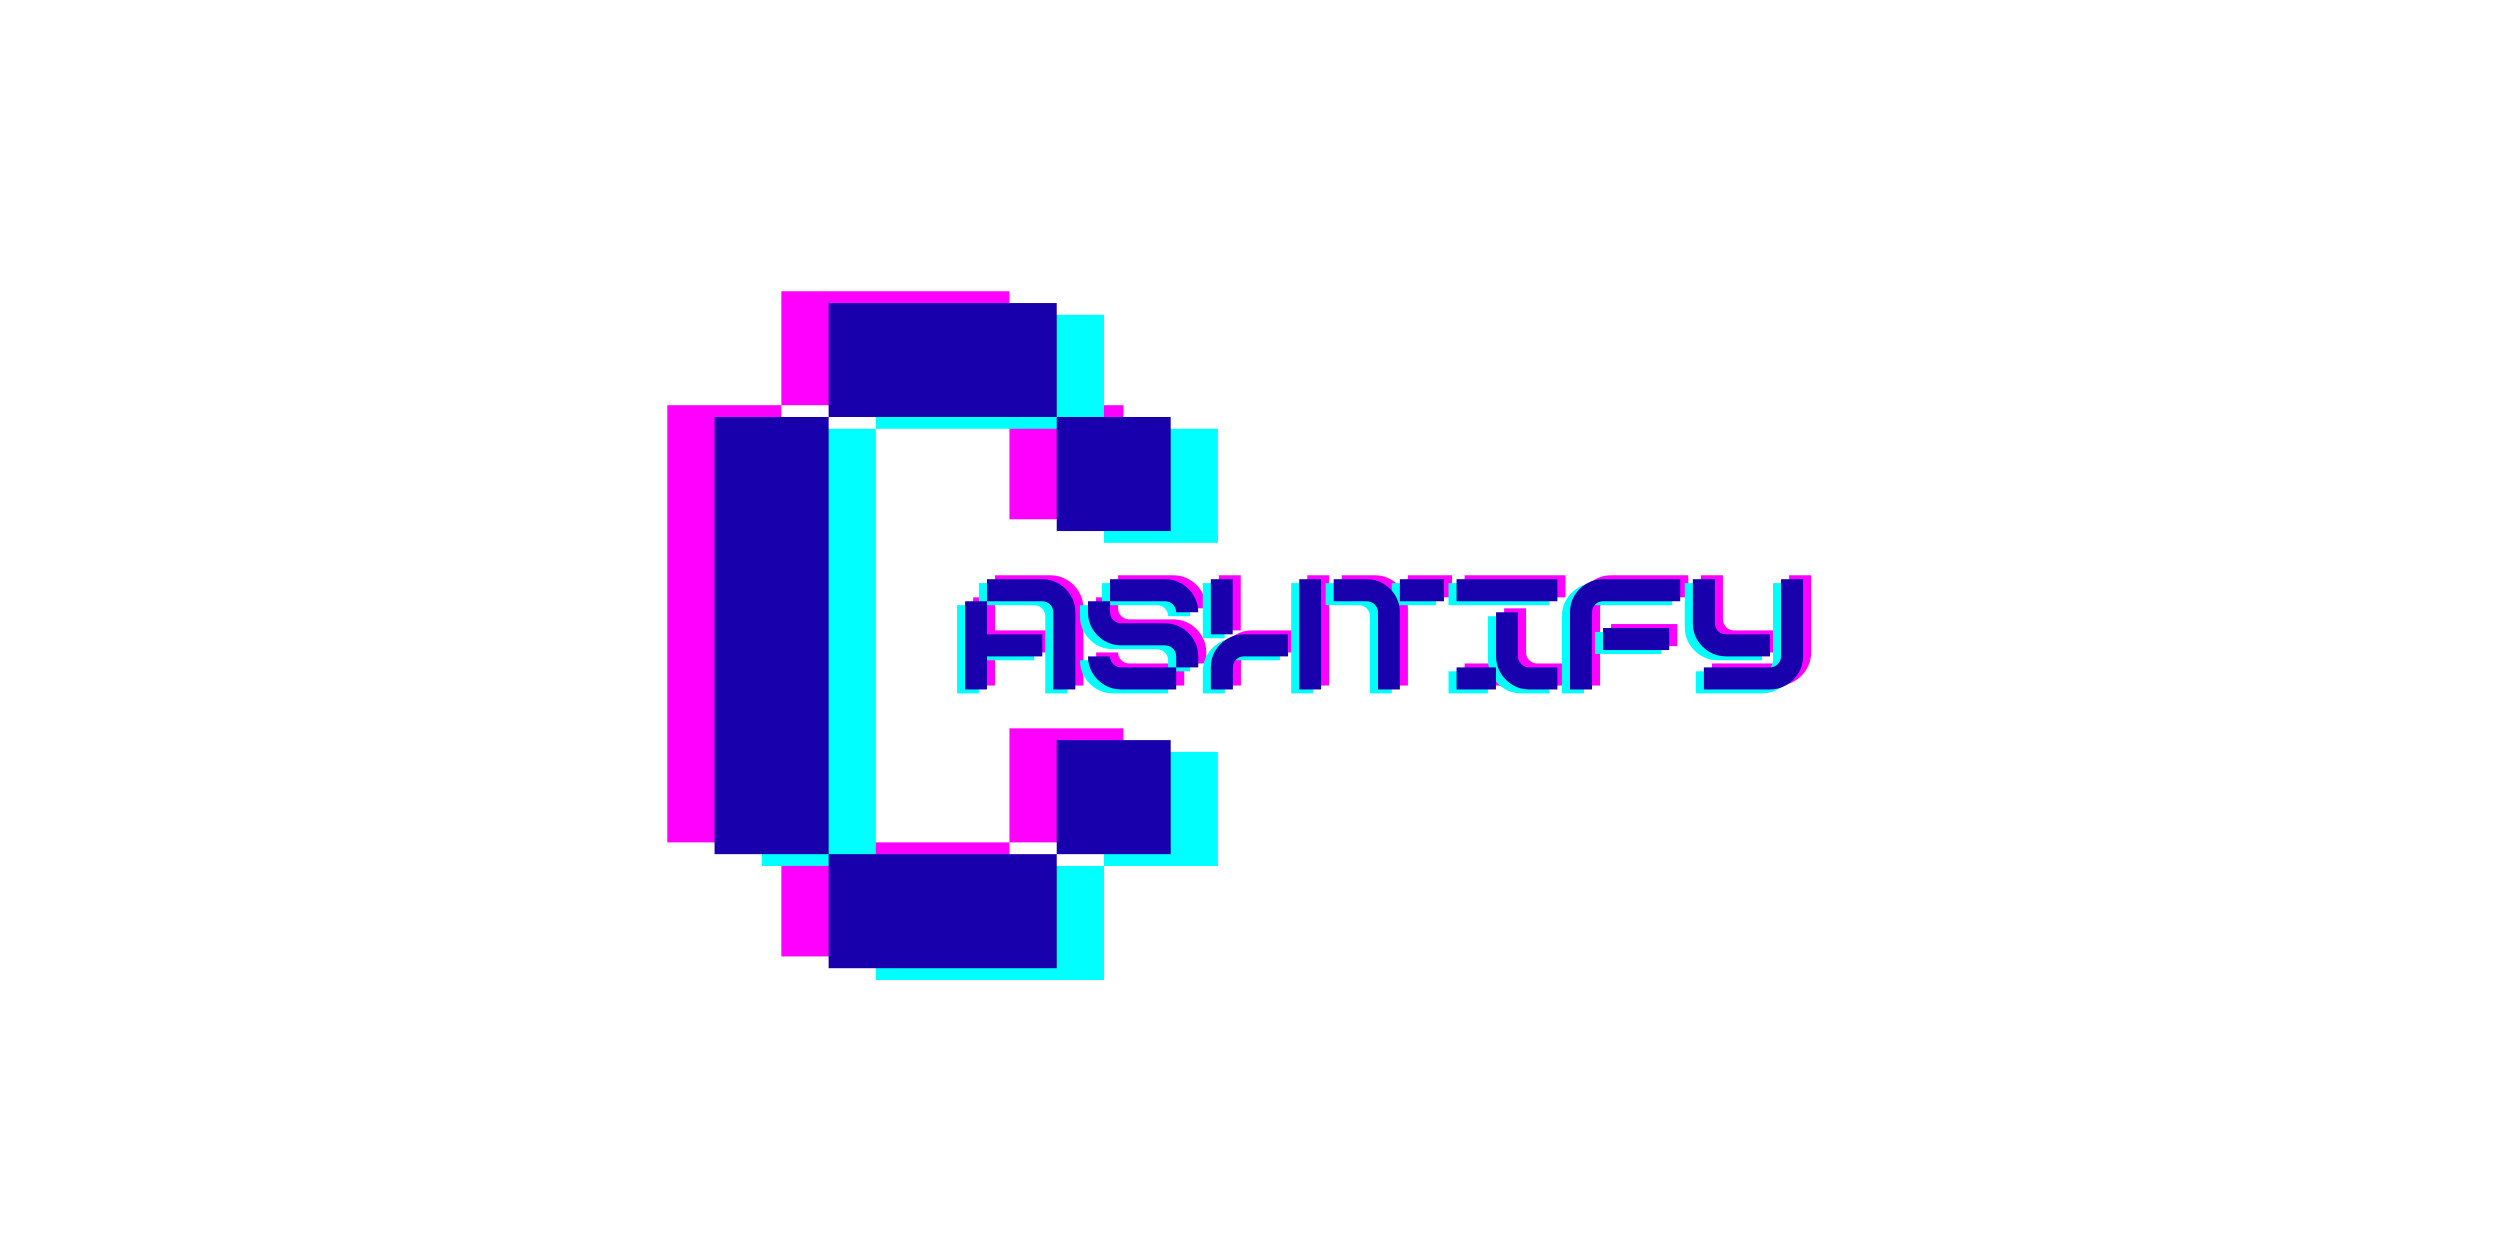
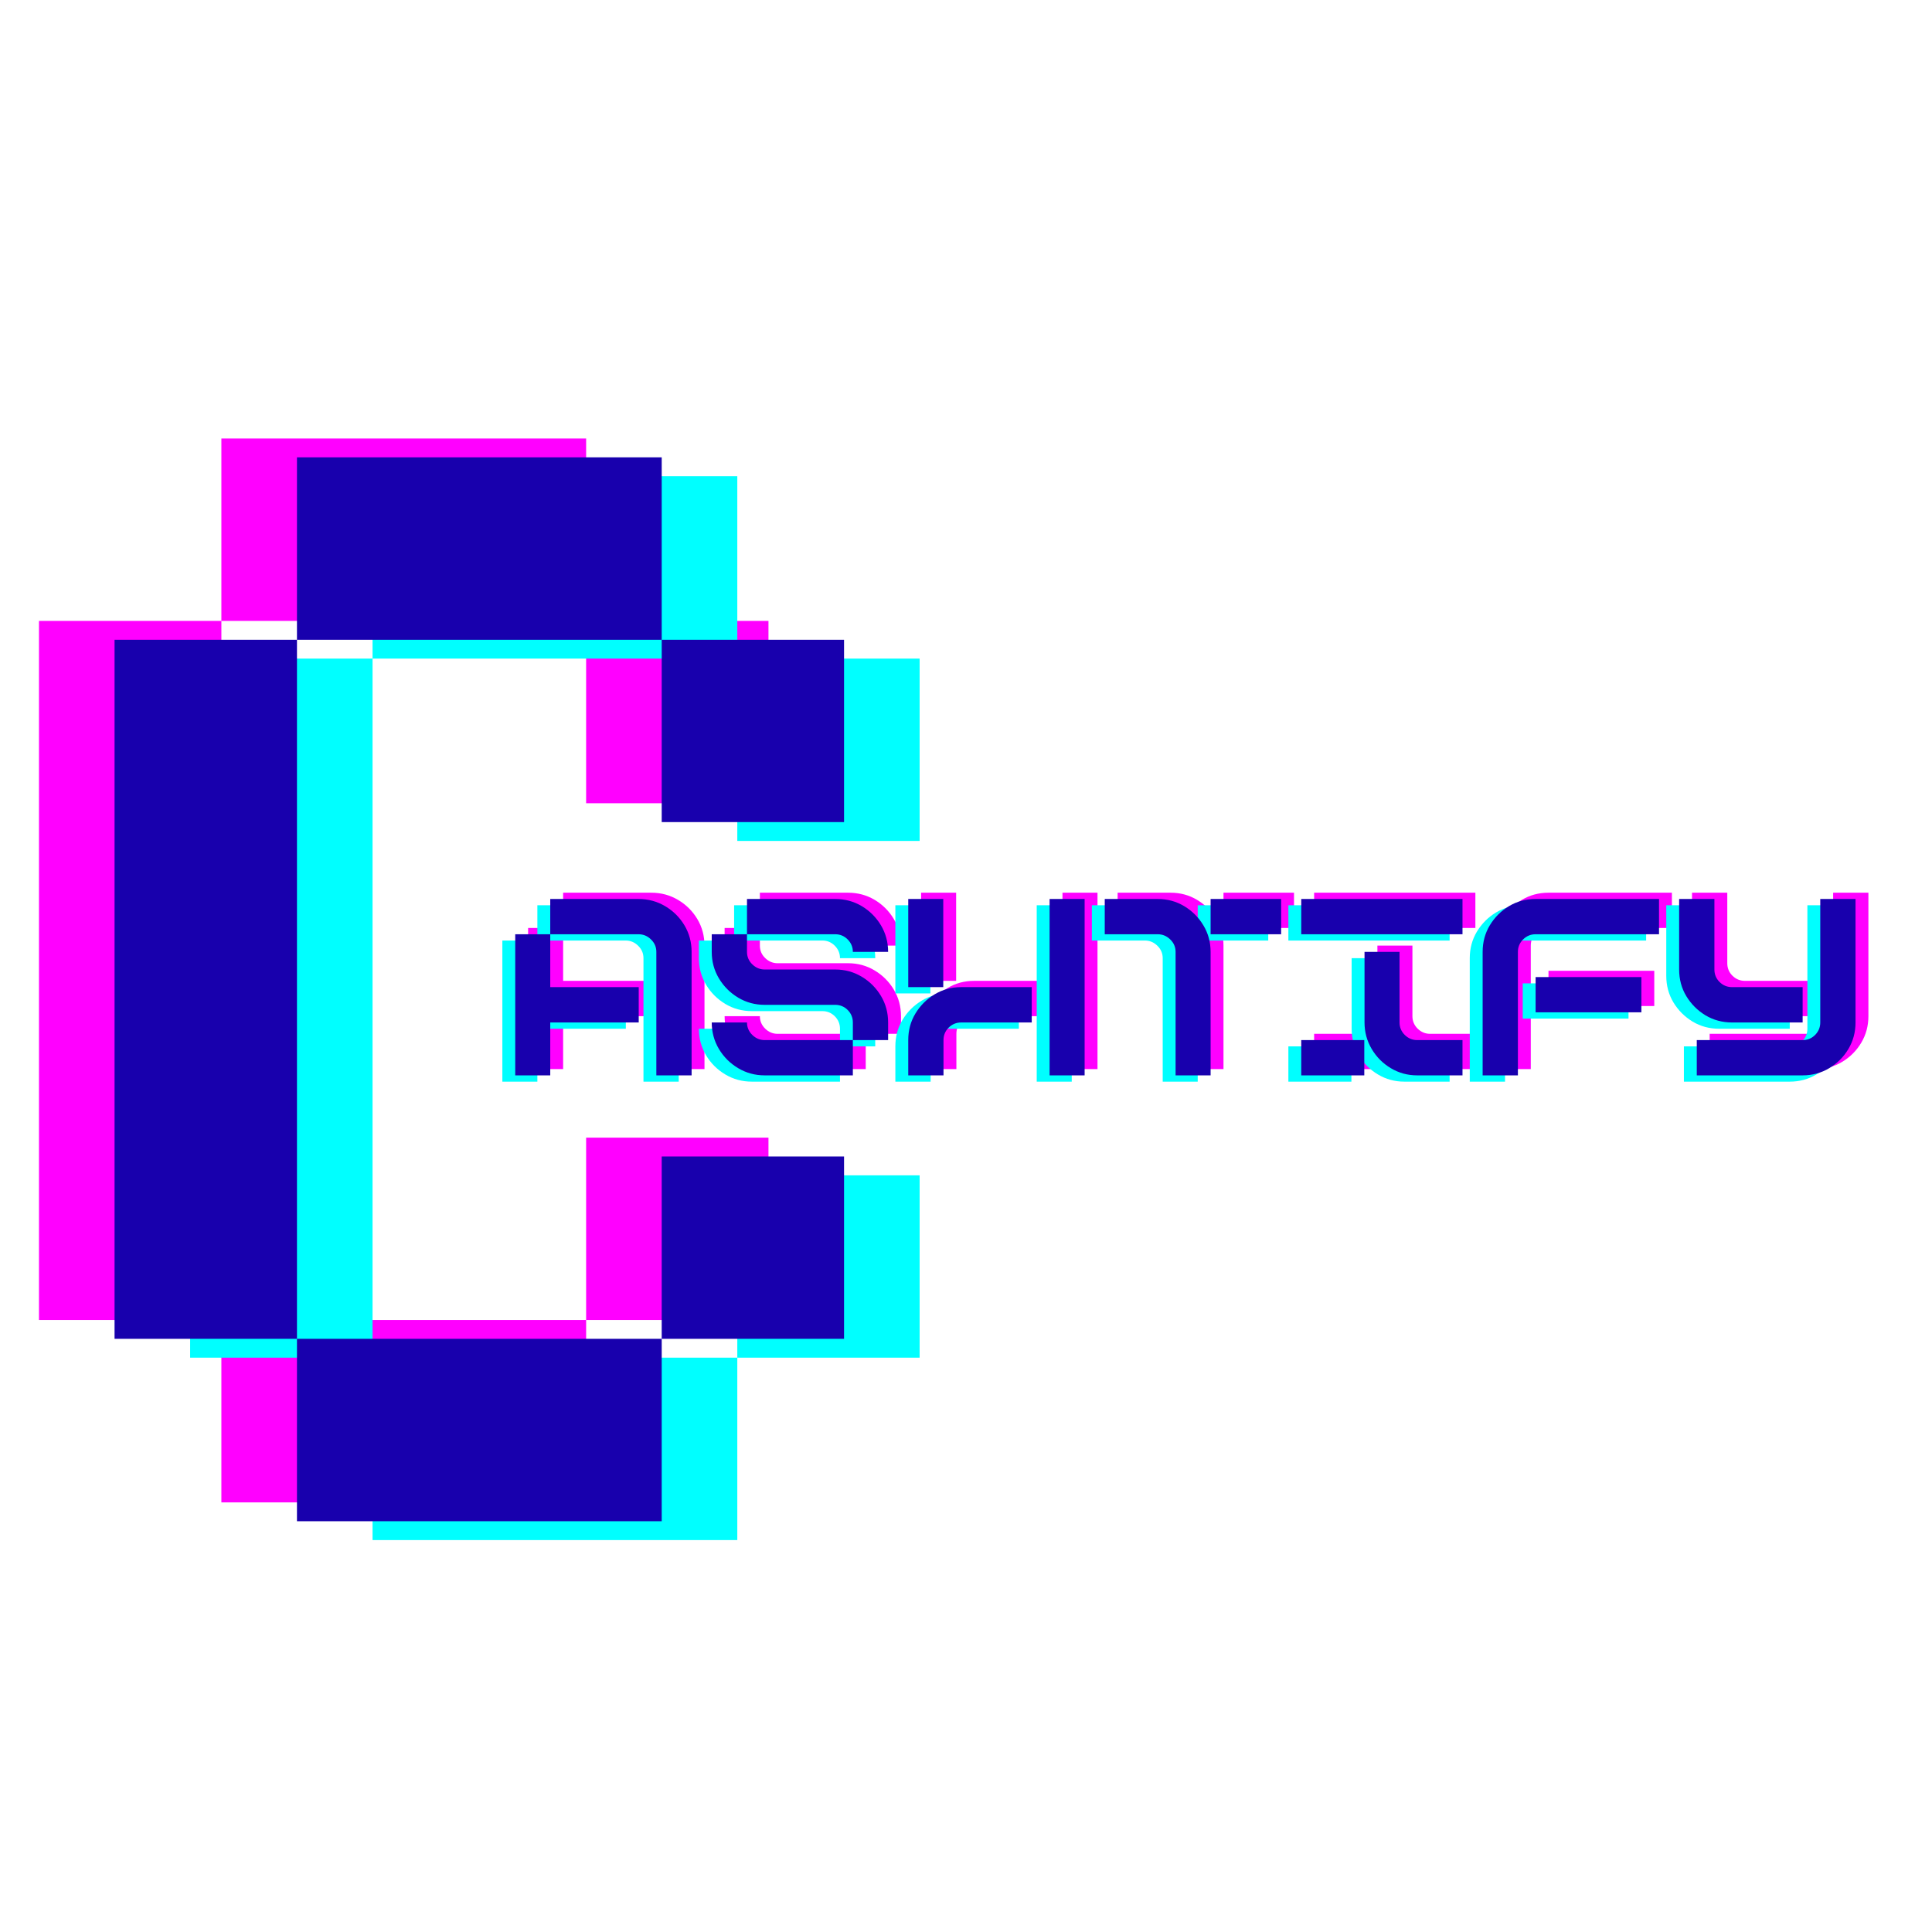
- <svg xmlns="http://www.w3.org/2000/svg" width="500" zoomAndPan="magnify" viewBox="0 0 375 194.88" height="250" preserveAspectRatio="xMidYMid meet" version="1.0">
+ <svg xmlns="http://www.w3.org/2000/svg" width="500" zoomAndPan="magnify" viewBox="0 0 375 375" height="500" preserveAspectRatio="xMidYMid meet" version="1.0">
  <defs>
    <g />
-     <clipPath id="2ddf82b36f">
-       <rect x="0" width="107" y="0" height="155" />
-     </clipPath>
-     <clipPath id="d6c7917fa5">
-       <path d="M 0.629 8 L 19 8 L 19 27 L 0.629 27 Z M 0.629 8 " clip-rule="nonzero" />
-     </clipPath>
-     <clipPath id="236812a727">
-       <rect x="0" width="136" y="0" height="31" />
+     <clipPath id="d05f9e01d1">
+       <rect x="0" width="213" y="0" height="302" />
+     </clipPath>
+     <clipPath id="aec864e95b">
+       <path d="M 0.199 16 L 35 16 L 35 51 L 0.199 51 Z M 0.199 16 " clip-rule="nonzero" />
+     </clipPath>
+     <clipPath id="24caac6937">
+       <path d="M 267 48 L 267.801 48 L 267.801 49 L 267 49 Z M 267 48 " clip-rule="nonzero" />
+     </clipPath>
+     <clipPath id="7ea063e32a">
+       <rect x="0" width="268" y="0" height="60" />
    </clipPath>
  </defs>
-   <g transform="matrix(1, 0, 0, 1, 93, 0)">
-     <g clip-path="url(#2ddf82b36f)">
-       <g fill="#ff00ff" fill-opacity="1">
-         <g transform="translate(-3.749901, 149.1117)">
-           <g>
-             <path d="M 7.406 -85.938 L 25.188 -85.938 L 25.188 -17.781 L 60.75 -17.781 L 60.75 0 L 25.188 0 L 25.188 -17.781 L 7.406 -17.781 Z M 25.188 -103.703 L 60.75 -103.703 L 60.75 -85.938 L 78.516 -85.938 L 78.516 -68.156 L 60.75 -68.156 L 60.75 -85.938 L 25.188 -85.938 Z M 78.516 -17.781 L 60.75 -17.781 L 60.75 -35.562 L 78.516 -35.562 Z M 78.516 -17.781 " />
-           </g>
-         </g>
-       </g>
-       <g fill="#00ffff" fill-opacity="1">
-         <g transform="translate(10.9855, 152.7857)">
-           <g>
-             <path d="M 7.406 -85.938 L 25.188 -85.938 L 25.188 -17.781 L 60.75 -17.781 L 60.75 0 L 25.188 0 L 25.188 -17.781 L 7.406 -17.781 Z M 25.188 -103.703 L 60.75 -103.703 L 60.75 -85.938 L 78.516 -85.938 L 78.516 -68.156 L 60.75 -68.156 L 60.75 -85.938 L 25.188 -85.938 Z M 78.516 -17.781 L 60.75 -17.781 L 60.75 -35.562 L 78.516 -35.562 Z M 78.516 -17.781 " />
-           </g>
-         </g>
-       </g>
-       <g fill="#1800ad" fill-opacity="1">
-         <g transform="translate(3.617798, 150.9487)">
-           <g>
-             <path d="M 7.406 -85.938 L 25.188 -85.938 L 25.188 -17.781 L 60.75 -17.781 L 60.75 0 L 25.188 0 L 25.188 -17.781 L 7.406 -17.781 Z M 25.188 -103.703 L 60.75 -103.703 L 60.75 -85.938 L 78.516 -85.938 L 78.516 -68.156 L 60.75 -68.156 L 60.75 -85.938 L 25.188 -85.938 Z M 78.516 -17.781 L 60.75 -17.781 L 60.75 -35.562 L 78.516 -35.562 Z M 78.516 -17.781 " />
+   <g transform="matrix(1, 0, 0, 1, 1, 0)">
+     <g clip-path="url(#d05f9e01d1)">
+       <g fill="#ff00ff" fill-opacity="1">
+         <g transform="translate(-8.18565, 291.6128)">
+           <g>
+             <path d="M 14.75 -171.094 L 50.156 -171.094 L 50.156 -35.406 L 120.953 -35.406 L 120.953 0 L 50.156 0 L 50.156 -35.406 L 14.75 -35.406 Z M 50.156 -206.5 L 120.953 -206.5 L 120.953 -171.094 L 156.344 -171.094 L 156.344 -135.703 L 120.953 -135.703 L 120.953 -171.094 L 50.156 -171.094 Z M 156.344 -35.406 L 120.953 -35.406 L 120.953 -70.797 L 156.344 -70.797 Z M 156.344 -35.406 " />
+           </g>
+         </g>
+       </g>
+       <g fill="#00ffff" fill-opacity="1">
+         <g transform="translate(21.15568, 298.9284)">
+           <g>
+             <path d="M 14.75 -171.094 L 50.156 -171.094 L 50.156 -35.406 L 120.953 -35.406 L 120.953 0 L 50.156 0 L 50.156 -35.406 L 14.75 -35.406 Z M 50.156 -206.5 L 120.953 -206.5 L 120.953 -171.094 L 156.344 -171.094 L 156.344 -135.703 L 120.953 -135.703 L 120.953 -171.094 L 50.156 -171.094 Z M 156.344 -35.406 L 120.953 -35.406 L 120.953 -70.797 L 156.344 -70.797 Z M 156.344 -35.406 " />
+           </g>
+         </g>
+       </g>
+       <g fill="#1800ad" fill-opacity="1">
+         <g transform="translate(6.485017, 295.2706)">
+           <g>
+             <path d="M 14.75 -171.094 L 50.156 -171.094 L 50.156 -35.406 L 120.953 -35.406 L 120.953 0 L 50.156 0 L 50.156 -35.406 L 14.75 -35.406 Z M 50.156 -206.5 L 120.953 -206.5 L 120.953 -171.094 L 156.344 -171.094 L 156.344 -135.703 L 120.953 -135.703 L 120.953 -171.094 L 50.156 -171.094 Z M 156.344 -35.406 L 120.953 -35.406 L 120.953 -70.797 L 156.344 -70.797 Z M 156.344 -35.406 " />
          </g>
        </g>
      </g>
    </g>
  </g>
-   <g transform="matrix(1, 0, 0, 1, 141, 82)">
-     <g clip-path="url(#236812a727)">
-       <g fill="#ff00ff" fill-opacity="1">
-         <g transform="translate(2.357127, 24.87379)">
-           <g>
-             <path d="M 14.734 0 L 14.734 -12.031 C 14.734 -12.508 14.562 -12.914 14.219 -13.25 C 13.875 -13.582 13.469 -13.75 13 -13.75 L 4.391 -13.75 L 4.391 -17.188 L 13 -17.188 C 13.945 -17.188 14.812 -16.953 15.594 -16.484 C 16.383 -16.023 17.008 -15.406 17.469 -14.625 C 17.938 -13.844 18.172 -12.977 18.172 -12.031 L 18.172 0 Z M 0.984 0 L 0.984 -13.75 L 4.391 -13.75 L 4.391 -8.594 L 13.016 -8.594 L 13.016 -5.156 L 4.391 -5.156 L 4.391 0 Z M 0.984 0 " />
-           </g>
-         </g>
-       </g>
-       <g fill="#ff00ff" fill-opacity="1">
-         <g transform="translate(21.51205, 24.87379)">
-           <g>
-             <path d="M 14.734 -12.031 C 14.734 -12.508 14.566 -12.914 14.234 -13.25 C 13.898 -13.582 13.492 -13.75 13.016 -13.75 L 4.422 -13.75 L 4.422 -17.188 L 13.016 -17.188 C 13.961 -17.188 14.828 -16.953 15.609 -16.484 C 16.391 -16.023 17.008 -15.406 17.469 -14.625 C 17.938 -13.844 18.172 -12.977 18.172 -12.031 Z M 14.734 -3.438 L 14.734 -5.156 C 14.734 -5.633 14.566 -6.039 14.234 -6.375 C 13.898 -6.707 13.492 -6.875 13.016 -6.875 L 6.141 -6.875 C 5.203 -6.875 4.336 -7.109 3.547 -7.578 C 2.766 -8.047 2.141 -8.672 1.672 -9.453 C 1.211 -10.242 0.984 -11.102 0.984 -12.031 L 0.984 -13.75 L 4.422 -13.75 L 4.422 -12.031 C 4.422 -11.562 4.594 -11.156 4.938 -10.812 C 5.281 -10.477 5.68 -10.312 6.141 -10.312 L 13.016 -10.312 C 13.961 -10.312 14.828 -10.078 15.609 -9.609 C 16.391 -9.148 17.008 -8.531 17.469 -7.75 C 17.938 -6.969 18.172 -6.102 18.172 -5.156 L 18.172 -3.438 Z M 6.141 0 C 5.203 0 4.336 -0.234 3.547 -0.703 C 2.766 -1.172 2.141 -1.797 1.672 -2.578 C 1.211 -3.367 0.984 -4.227 0.984 -5.156 L 4.422 -5.156 C 4.422 -4.688 4.594 -4.281 4.938 -3.938 C 5.281 -3.602 5.68 -3.438 6.141 -3.438 L 14.734 -3.438 L 14.734 0 Z M 6.141 0 " />
-           </g>
-         </g>
-       </g>
-       <g fill="#ff00ff" fill-opacity="1">
-         <g transform="translate(40.66697, 24.87379)">
-           <g>
-             <path d="M 0.984 -8.594 L 0.984 -17.188 L 4.391 -17.188 L 4.391 -8.594 Z M 14.766 0 L 14.766 -17.188 L 18.172 -17.188 L 18.172 0 Z M 0.984 0 L 0.984 -3.438 C 0.984 -4.383 1.211 -5.25 1.672 -6.031 C 2.141 -6.812 2.766 -7.43 3.547 -7.891 C 4.328 -8.359 5.191 -8.594 6.141 -8.594 L 13.016 -8.594 L 13.016 -5.156 L 6.141 -5.156 C 5.66 -5.156 5.254 -4.988 4.922 -4.656 C 4.586 -4.32 4.422 -3.914 4.422 -3.438 L 4.422 0 Z M 0.984 0 " />
-           </g>
-         </g>
-       </g>
-       <g fill="#ff00ff" fill-opacity="1">
-         <g transform="translate(59.8219, 24.87379)">
-           <g>
-             <path d="M 7.891 0 L 7.891 -12.031 C 7.891 -12.508 7.719 -12.914 7.375 -13.25 C 7.031 -13.582 6.617 -13.75 6.141 -13.75 L 0.984 -13.75 L 0.984 -17.188 L 6.141 -17.188 C 7.086 -17.188 7.953 -16.953 8.734 -16.484 C 9.516 -16.023 10.133 -15.406 10.594 -14.625 C 11.062 -13.844 11.297 -12.977 11.297 -12.031 L 11.297 0 Z M 11.297 -13.75 L 11.297 -17.188 L 18.172 -17.188 L 18.172 -13.75 Z M 11.297 -13.75 " />
-           </g>
-         </g>
-       </g>
-       <g fill="#ff00ff" fill-opacity="1">
-         <g transform="translate(78.97682, 24.87379)">
-           <g>
-             <path d="M 0.984 -13.75 L 0.984 -17.188 L 16.703 -17.188 L 16.703 -13.75 Z M 12.281 0 C 11.344 0 10.484 -0.234 9.703 -0.703 C 8.93 -1.172 8.312 -1.797 7.844 -2.578 C 7.375 -3.367 7.141 -4.227 7.141 -5.156 L 7.141 -12.031 L 10.562 -12.031 L 10.562 -5.156 C 10.562 -4.688 10.734 -4.281 11.078 -3.938 C 11.422 -3.602 11.82 -3.438 12.281 -3.438 L 16.703 -3.438 L 16.703 0 Z M 0.984 0 L 0.984 -3.438 L 7.125 -3.438 L 7.125 0 Z M 0.984 0 " />
-           </g>
-         </g>
-       </g>
-       <g fill="#ff00ff" fill-opacity="1">
-         <g transform="translate(96.65828, 24.87379)">
-           <g>
-             <path d="M 0.984 0 L 0.984 -12.031 C 0.984 -12.977 1.211 -13.844 1.672 -14.625 C 2.141 -15.406 2.766 -16.023 3.547 -16.484 C 4.328 -16.953 5.191 -17.188 6.141 -17.188 L 18.172 -17.188 L 18.172 -13.75 L 6.141 -13.75 C 5.66 -13.75 5.254 -13.582 4.922 -13.25 C 4.586 -12.914 4.422 -12.508 4.422 -12.031 L 4.422 0 Z M 6.141 -6.141 L 6.141 -9.578 L 16.453 -9.578 L 16.453 -6.141 Z M 6.141 -6.141 " />
-           </g>
-         </g>
-       </g>
-       <g fill="#ff00ff" fill-opacity="1">
-         <g transform="translate(115.8132, 24.87379)">
-           <g>
-             <path d="M 6.141 -5.156 C 5.191 -5.156 4.328 -5.391 3.547 -5.859 C 2.766 -6.328 2.141 -6.945 1.672 -7.719 C 1.211 -8.5 0.984 -9.363 0.984 -10.312 L 0.984 -17.188 L 4.422 -17.188 L 4.422 -10.312 C 4.422 -9.844 4.586 -9.438 4.922 -9.094 C 5.254 -8.758 5.66 -8.594 6.141 -8.594 L 13.016 -8.594 L 13.016 -5.156 Z M 2.703 0 L 2.703 -3.438 L 13.016 -3.438 C 13.492 -3.438 13.898 -3.602 14.234 -3.938 C 14.566 -4.281 14.734 -4.688 14.734 -5.156 L 14.734 -17.188 L 18.172 -17.188 L 18.172 -5.156 C 18.172 -4.207 17.938 -3.344 17.469 -2.562 C 17.008 -1.789 16.391 -1.172 15.609 -0.703 C 14.828 -0.234 13.961 0 13.016 0 Z M 2.703 0 " />
-           </g>
-         </g>
-       </g>
-       <g clip-path="url(#d6c7917fa5)">
+   <g transform="matrix(1, 0, 0, 1, 97, 159)">
+     <g clip-path="url(#7ea063e32a)">
+       <g fill="#ff00ff" fill-opacity="1">
+         <g transform="translate(3.553008, 48.50801)">
+           <g>
+             <path d="M 29.344 0 L 29.344 -23.969 C 29.344 -24.906 29 -25.707 28.312 -26.375 C 27.633 -27.051 26.82 -27.391 25.875 -27.391 L 8.75 -27.391 L 8.75 -34.234 L 25.875 -34.234 C 27.758 -34.234 29.484 -33.77 31.047 -32.844 C 32.617 -31.914 33.867 -30.676 34.797 -29.125 C 35.723 -27.57 36.188 -25.852 36.188 -23.969 L 36.188 0 Z M 1.953 0 L 1.953 -27.391 L 8.75 -27.391 L 8.75 -17.125 L 25.922 -17.125 L 25.922 -10.266 L 8.75 -10.266 L 8.75 0 Z M 1.953 0 " />
+           </g>
+         </g>
+       </g>
+       <g fill="#ff00ff" fill-opacity="1">
+         <g transform="translate(41.69455, 48.50801)">
+           <g>
+             <path d="M 29.344 -23.969 C 29.344 -24.906 29.008 -25.707 28.344 -26.375 C 27.676 -27.051 26.867 -27.391 25.922 -27.391 L 8.797 -27.391 L 8.797 -34.234 L 25.922 -34.234 C 27.805 -34.234 29.523 -33.77 31.078 -32.844 C 32.629 -31.914 33.867 -30.676 34.797 -29.125 C 35.723 -27.57 36.188 -25.852 36.188 -23.969 Z M 29.344 -6.844 L 29.344 -10.266 C 29.344 -11.211 29.008 -12.02 28.344 -12.688 C 27.676 -13.352 26.867 -13.688 25.922 -13.688 L 12.234 -13.688 C 10.367 -13.688 8.656 -14.148 7.094 -15.078 C 5.531 -16.016 4.281 -17.266 3.344 -18.828 C 2.414 -20.391 1.953 -22.102 1.953 -23.969 L 1.953 -27.391 L 8.797 -27.391 L 8.797 -23.969 C 8.797 -23.02 9.141 -22.211 9.828 -21.547 C 10.516 -20.879 11.316 -20.547 12.234 -20.547 L 25.922 -20.547 C 27.805 -20.547 29.523 -20.078 31.078 -19.141 C 32.629 -18.211 33.867 -16.973 34.797 -15.422 C 35.723 -13.879 36.188 -12.16 36.188 -10.266 L 36.188 -6.844 Z M 12.234 0 C 10.367 0 8.656 -0.461 7.094 -1.391 C 5.531 -2.316 4.281 -3.562 3.344 -5.125 C 2.414 -6.695 1.953 -8.41 1.953 -10.266 L 8.797 -10.266 C 8.797 -9.328 9.141 -8.52 9.828 -7.844 C 10.516 -7.176 11.316 -6.844 12.234 -6.844 L 29.344 -6.844 L 29.344 0 Z M 12.234 0 " />
+           </g>
+         </g>
+       </g>
+       <g fill="#ff00ff" fill-opacity="1">
+         <g transform="translate(79.8361, 48.50801)">
+           <g>
+             <path d="M 1.953 -17.125 L 1.953 -34.234 L 8.75 -34.234 L 8.75 -17.125 Z M 29.391 0 L 29.391 -34.234 L 36.188 -34.234 L 36.188 0 Z M 1.953 0 L 1.953 -6.844 C 1.953 -8.738 2.414 -10.457 3.344 -12 C 4.281 -13.551 5.52 -14.789 7.062 -15.719 C 8.613 -16.656 10.336 -17.125 12.234 -17.125 L 25.922 -17.125 L 25.922 -10.266 L 12.234 -10.266 C 11.285 -10.266 10.473 -9.93 9.797 -9.266 C 9.129 -8.598 8.797 -7.789 8.797 -6.844 L 8.797 0 Z M 1.953 0 " />
+           </g>
+         </g>
+       </g>
+       <g fill="#ff00ff" fill-opacity="1">
+         <g transform="translate(117.9776, 48.50801)">
+           <g>
+             <path d="M 15.703 0 L 15.703 -23.969 C 15.703 -24.906 15.359 -25.707 14.672 -26.375 C 13.984 -27.051 13.172 -27.391 12.234 -27.391 L 1.953 -27.391 L 1.953 -34.234 L 12.234 -34.234 C 14.117 -34.234 15.832 -33.77 17.375 -32.844 C 18.926 -31.914 20.164 -30.676 21.094 -29.125 C 22.031 -27.57 22.5 -25.852 22.5 -23.969 L 22.5 0 Z M 22.5 -27.391 L 22.5 -34.234 L 36.188 -34.234 L 36.188 -27.391 Z M 22.5 -27.391 " />
+           </g>
+         </g>
+       </g>
+       <g fill="#ff00ff" fill-opacity="1">
+         <g transform="translate(156.1192, 48.50801)">
+           <g>
+             <path d="M 1.953 -27.391 L 1.953 -34.234 L 33.25 -34.234 L 33.25 -27.391 Z M 24.453 0 C 22.598 0 20.895 -0.461 19.344 -1.391 C 17.789 -2.316 16.551 -3.562 15.625 -5.125 C 14.695 -6.695 14.234 -8.41 14.234 -10.266 L 14.234 -23.969 L 21.031 -23.969 L 21.031 -10.266 C 21.031 -9.328 21.367 -8.52 22.047 -7.844 C 22.734 -7.176 23.535 -6.844 24.453 -6.844 L 33.25 -6.844 L 33.25 0 Z M 1.953 0 L 1.953 -6.844 L 14.188 -6.844 L 14.188 0 Z M 1.953 0 " />
+           </g>
+         </g>
+       </g>
+       <g fill="#ff00ff" fill-opacity="1">
+         <g transform="translate(191.3268, 48.50801)">
+           <g>
+             <path d="M 1.953 0 L 1.953 -23.969 C 1.953 -25.852 2.414 -27.57 3.344 -29.125 C 4.281 -30.676 5.52 -31.914 7.062 -32.844 C 8.613 -33.77 10.336 -34.234 12.234 -34.234 L 36.188 -34.234 L 36.188 -27.391 L 12.234 -27.391 C 11.285 -27.391 10.473 -27.051 9.797 -26.375 C 9.129 -25.707 8.797 -24.906 8.797 -23.969 L 8.797 0 Z M 12.234 -12.234 L 12.234 -19.078 L 32.766 -19.078 L 32.766 -12.234 Z M 12.234 -12.234 " />
+           </g>
+         </g>
+       </g>
+       <g fill="#ff00ff" fill-opacity="1">
+         <g transform="translate(229.4683, 48.50801)">
+           <g>
+             <path d="M 12.234 -10.266 C 10.336 -10.266 8.613 -10.727 7.062 -11.656 C 5.52 -12.594 4.281 -13.832 3.344 -15.375 C 2.414 -16.926 1.953 -18.648 1.953 -20.547 L 1.953 -34.234 L 8.797 -34.234 L 8.797 -20.547 C 8.797 -19.598 9.129 -18.789 9.797 -18.125 C 10.473 -17.457 11.285 -17.125 12.234 -17.125 L 25.922 -17.125 L 25.922 -10.266 Z M 5.375 0 L 5.375 -6.844 L 25.922 -6.844 C 26.867 -6.844 27.676 -7.176 28.344 -7.844 C 29.008 -8.52 29.344 -9.328 29.344 -10.266 L 29.344 -34.234 L 36.188 -34.234 L 36.188 -10.266 C 36.188 -8.379 35.723 -6.66 34.797 -5.109 C 33.867 -3.555 32.629 -2.316 31.078 -1.391 C 29.523 -0.461 27.805 0 25.922 0 Z M 5.375 0 " />
+           </g>
+         </g>
+       </g>
+       <g clip-path="url(#aec864e95b)">
        <g fill="#00ffff" fill-opacity="1">
-           <g transform="translate(-0.153768, 26.09844)">
+           <g transform="translate(-1.446738, 50.94656)">
            <g>
-               <path d="M 14.734 0 L 14.734 -12.031 C 14.734 -12.508 14.562 -12.914 14.219 -13.25 C 13.875 -13.582 13.469 -13.75 13 -13.75 L 4.391 -13.75 L 4.391 -17.188 L 13 -17.188 C 13.945 -17.188 14.812 -16.953 15.594 -16.484 C 16.383 -16.023 17.008 -15.406 17.469 -14.625 C 17.938 -13.844 18.172 -12.977 18.172 -12.031 L 18.172 0 Z M 0.984 0 L 0.984 -13.75 L 4.391 -13.75 L 4.391 -8.594 L 13.016 -8.594 L 13.016 -5.156 L 4.391 -5.156 L 4.391 0 Z M 0.984 0 " />
+               <path d="M 29.344 0 L 29.344 -23.969 C 29.344 -24.906 29 -25.707 28.312 -26.375 C 27.633 -27.051 26.82 -27.391 25.875 -27.391 L 8.75 -27.391 L 8.75 -34.234 L 25.875 -34.234 C 27.758 -34.234 29.484 -33.77 31.047 -32.844 C 32.617 -31.914 33.867 -30.676 34.797 -29.125 C 35.723 -27.57 36.188 -25.852 36.188 -23.969 L 36.188 0 Z M 1.953 0 L 1.953 -27.391 L 8.75 -27.391 L 8.75 -17.125 L 25.922 -17.125 L 25.922 -10.266 L 8.75 -10.266 L 8.75 0 Z M 1.953 0 " />
            </g>
          </g>
        </g>
      </g>
      <g fill="#00ffff" fill-opacity="1">
-         <g transform="translate(19.00116, 26.09844)">
-           <g>
-             <path d="M 14.734 -12.031 C 14.734 -12.508 14.566 -12.914 14.234 -13.25 C 13.898 -13.582 13.492 -13.75 13.016 -13.75 L 4.422 -13.75 L 4.422 -17.188 L 13.016 -17.188 C 13.961 -17.188 14.828 -16.953 15.609 -16.484 C 16.391 -16.023 17.008 -15.406 17.469 -14.625 C 17.938 -13.844 18.172 -12.977 18.172 -12.031 Z M 14.734 -3.438 L 14.734 -5.156 C 14.734 -5.633 14.566 -6.039 14.234 -6.375 C 13.898 -6.707 13.492 -6.875 13.016 -6.875 L 6.141 -6.875 C 5.203 -6.875 4.336 -7.109 3.547 -7.578 C 2.766 -8.047 2.141 -8.672 1.672 -9.453 C 1.211 -10.242 0.984 -11.102 0.984 -12.031 L 0.984 -13.75 L 4.422 -13.75 L 4.422 -12.031 C 4.422 -11.562 4.594 -11.156 4.938 -10.812 C 5.281 -10.477 5.68 -10.312 6.141 -10.312 L 13.016 -10.312 C 13.961 -10.312 14.828 -10.078 15.609 -9.609 C 16.391 -9.148 17.008 -8.531 17.469 -7.75 C 17.938 -6.969 18.172 -6.102 18.172 -5.156 L 18.172 -3.438 Z M 6.141 0 C 5.203 0 4.336 -0.234 3.547 -0.703 C 2.766 -1.172 2.141 -1.797 1.672 -2.578 C 1.211 -3.367 0.984 -4.227 0.984 -5.156 L 4.422 -5.156 C 4.422 -4.688 4.594 -4.281 4.938 -3.938 C 5.281 -3.602 5.68 -3.438 6.141 -3.438 L 14.734 -3.438 L 14.734 0 Z M 6.141 0 " />
-           </g>
-         </g>
-       </g>
-       <g fill="#00ffff" fill-opacity="1">
-         <g transform="translate(38.15608, 26.09844)">
-           <g>
-             <path d="M 0.984 -8.594 L 0.984 -17.188 L 4.391 -17.188 L 4.391 -8.594 Z M 14.766 0 L 14.766 -17.188 L 18.172 -17.188 L 18.172 0 Z M 0.984 0 L 0.984 -3.438 C 0.984 -4.383 1.211 -5.25 1.672 -6.031 C 2.141 -6.812 2.766 -7.43 3.547 -7.891 C 4.328 -8.359 5.191 -8.594 6.141 -8.594 L 13.016 -8.594 L 13.016 -5.156 L 6.141 -5.156 C 5.66 -5.156 5.254 -4.988 4.922 -4.656 C 4.586 -4.32 4.422 -3.914 4.422 -3.438 L 4.422 0 Z M 0.984 0 " />
-           </g>
-         </g>
-       </g>
-       <g fill="#00ffff" fill-opacity="1">
-         <g transform="translate(57.311, 26.09844)">
-           <g>
-             <path d="M 7.891 0 L 7.891 -12.031 C 7.891 -12.508 7.719 -12.914 7.375 -13.25 C 7.031 -13.582 6.617 -13.75 6.141 -13.75 L 0.984 -13.75 L 0.984 -17.188 L 6.141 -17.188 C 7.086 -17.188 7.953 -16.953 8.734 -16.484 C 9.516 -16.023 10.133 -15.406 10.594 -14.625 C 11.062 -13.844 11.297 -12.977 11.297 -12.031 L 11.297 0 Z M 11.297 -13.75 L 11.297 -17.188 L 18.172 -17.188 L 18.172 -13.75 Z M 11.297 -13.75 " />
-           </g>
-         </g>
-       </g>
-       <g fill="#00ffff" fill-opacity="1">
-         <g transform="translate(76.46592, 26.09844)">
-           <g>
-             <path d="M 0.984 -13.75 L 0.984 -17.188 L 16.703 -17.188 L 16.703 -13.75 Z M 12.281 0 C 11.344 0 10.484 -0.234 9.703 -0.703 C 8.93 -1.172 8.312 -1.797 7.844 -2.578 C 7.375 -3.367 7.141 -4.227 7.141 -5.156 L 7.141 -12.031 L 10.562 -12.031 L 10.562 -5.156 C 10.562 -4.688 10.734 -4.281 11.078 -3.938 C 11.422 -3.602 11.82 -3.438 12.281 -3.438 L 16.703 -3.438 L 16.703 0 Z M 0.984 0 L 0.984 -3.438 L 7.125 -3.438 L 7.125 0 Z M 0.984 0 " />
-           </g>
-         </g>
-       </g>
-       <g fill="#00ffff" fill-opacity="1">
-         <g transform="translate(94.14739, 26.09844)">
-           <g>
-             <path d="M 0.984 0 L 0.984 -12.031 C 0.984 -12.977 1.211 -13.844 1.672 -14.625 C 2.141 -15.406 2.766 -16.023 3.547 -16.484 C 4.328 -16.953 5.191 -17.188 6.141 -17.188 L 18.172 -17.188 L 18.172 -13.75 L 6.141 -13.75 C 5.66 -13.75 5.254 -13.582 4.922 -13.25 C 4.586 -12.914 4.422 -12.508 4.422 -12.031 L 4.422 0 Z M 6.141 -6.141 L 6.141 -9.578 L 16.453 -9.578 L 16.453 -6.141 Z M 6.141 -6.141 " />
-           </g>
-         </g>
-       </g>
-       <g fill="#00ffff" fill-opacity="1">
-         <g transform="translate(113.3023, 26.09844)">
-           <g>
-             <path d="M 6.141 -5.156 C 5.191 -5.156 4.328 -5.391 3.547 -5.859 C 2.766 -6.328 2.141 -6.945 1.672 -7.719 C 1.211 -8.5 0.984 -9.363 0.984 -10.312 L 0.984 -17.188 L 4.422 -17.188 L 4.422 -10.312 C 4.422 -9.844 4.586 -9.438 4.922 -9.094 C 5.254 -8.758 5.66 -8.594 6.141 -8.594 L 13.016 -8.594 L 13.016 -5.156 Z M 2.703 0 L 2.703 -3.438 L 13.016 -3.438 C 13.492 -3.438 13.898 -3.602 14.234 -3.938 C 14.566 -4.281 14.734 -4.688 14.734 -5.156 L 14.734 -17.188 L 18.172 -17.188 L 18.172 -5.156 C 18.172 -4.207 17.938 -3.344 17.469 -2.562 C 17.008 -1.789 16.391 -1.172 15.609 -0.703 C 14.828 -0.234 13.961 0 13.016 0 Z M 2.703 0 " />
-           </g>
-         </g>
-       </g>
-       <g fill="#ff00ff" fill-opacity="1">
-         <g transform="translate(134.9684, 24.87379)">
+         <g transform="translate(36.69481, 50.94656)">
+           <g>
+             <path d="M 29.344 -23.969 C 29.344 -24.906 29.008 -25.707 28.344 -26.375 C 27.676 -27.051 26.867 -27.391 25.922 -27.391 L 8.797 -27.391 L 8.797 -34.234 L 25.922 -34.234 C 27.805 -34.234 29.523 -33.77 31.078 -32.844 C 32.629 -31.914 33.867 -30.676 34.797 -29.125 C 35.723 -27.57 36.188 -25.852 36.188 -23.969 Z M 29.344 -6.844 L 29.344 -10.266 C 29.344 -11.211 29.008 -12.02 28.344 -12.688 C 27.676 -13.352 26.867 -13.688 25.922 -13.688 L 12.234 -13.688 C 10.367 -13.688 8.656 -14.148 7.094 -15.078 C 5.531 -16.016 4.281 -17.266 3.344 -18.828 C 2.414 -20.391 1.953 -22.102 1.953 -23.969 L 1.953 -27.391 L 8.797 -27.391 L 8.797 -23.969 C 8.797 -23.02 9.141 -22.211 9.828 -21.547 C 10.516 -20.879 11.316 -20.547 12.234 -20.547 L 25.922 -20.547 C 27.805 -20.547 29.523 -20.078 31.078 -19.141 C 32.629 -18.211 33.867 -16.973 34.797 -15.422 C 35.723 -13.879 36.188 -12.16 36.188 -10.266 L 36.188 -6.844 Z M 12.234 0 C 10.367 0 8.656 -0.461 7.094 -1.391 C 5.531 -2.316 4.281 -3.562 3.344 -5.125 C 2.414 -6.695 1.953 -8.41 1.953 -10.266 L 8.797 -10.266 C 8.797 -9.328 9.141 -8.52 9.828 -7.844 C 10.516 -7.176 11.316 -6.844 12.234 -6.844 L 29.344 -6.844 L 29.344 0 Z M 12.234 0 " />
+           </g>
+         </g>
+       </g>
+       <g fill="#00ffff" fill-opacity="1">
+         <g transform="translate(74.83635, 50.94656)">
+           <g>
+             <path d="M 1.953 -17.125 L 1.953 -34.234 L 8.75 -34.234 L 8.75 -17.125 Z M 29.391 0 L 29.391 -34.234 L 36.188 -34.234 L 36.188 0 Z M 1.953 0 L 1.953 -6.844 C 1.953 -8.738 2.414 -10.457 3.344 -12 C 4.281 -13.551 5.52 -14.789 7.062 -15.719 C 8.613 -16.656 10.336 -17.125 12.234 -17.125 L 25.922 -17.125 L 25.922 -10.266 L 12.234 -10.266 C 11.285 -10.266 10.473 -9.93 9.797 -9.266 C 9.129 -8.598 8.797 -7.789 8.797 -6.844 L 8.797 0 Z M 1.953 0 " />
+           </g>
+         </g>
+       </g>
+       <g fill="#00ffff" fill-opacity="1">
+         <g transform="translate(112.9779, 50.94656)">
+           <g>
+             <path d="M 15.703 0 L 15.703 -23.969 C 15.703 -24.906 15.359 -25.707 14.672 -26.375 C 13.984 -27.051 13.172 -27.391 12.234 -27.391 L 1.953 -27.391 L 1.953 -34.234 L 12.234 -34.234 C 14.117 -34.234 15.832 -33.77 17.375 -32.844 C 18.926 -31.914 20.164 -30.676 21.094 -29.125 C 22.031 -27.57 22.5 -25.852 22.5 -23.969 L 22.5 0 Z M 22.5 -27.391 L 22.5 -34.234 L 36.188 -34.234 L 36.188 -27.391 Z M 22.5 -27.391 " />
+           </g>
+         </g>
+       </g>
+       <g fill="#00ffff" fill-opacity="1">
+         <g transform="translate(151.1194, 50.94656)">
+           <g>
+             <path d="M 1.953 -27.391 L 1.953 -34.234 L 33.25 -34.234 L 33.25 -27.391 Z M 24.453 0 C 22.598 0 20.895 -0.461 19.344 -1.391 C 17.789 -2.316 16.551 -3.562 15.625 -5.125 C 14.695 -6.695 14.234 -8.41 14.234 -10.266 L 14.234 -23.969 L 21.031 -23.969 L 21.031 -10.266 C 21.031 -9.328 21.367 -8.52 22.047 -7.844 C 22.734 -7.176 23.535 -6.844 24.453 -6.844 L 33.25 -6.844 L 33.25 0 Z M 1.953 0 L 1.953 -6.844 L 14.188 -6.844 L 14.188 0 Z M 1.953 0 " />
+           </g>
+         </g>
+       </g>
+       <g fill="#00ffff" fill-opacity="1">
+         <g transform="translate(186.327, 50.94656)">
+           <g>
+             <path d="M 1.953 0 L 1.953 -23.969 C 1.953 -25.852 2.414 -27.57 3.344 -29.125 C 4.281 -30.676 5.52 -31.914 7.062 -32.844 C 8.613 -33.77 10.336 -34.234 12.234 -34.234 L 36.188 -34.234 L 36.188 -27.391 L 12.234 -27.391 C 11.285 -27.391 10.473 -27.051 9.797 -26.375 C 9.129 -25.707 8.797 -24.906 8.797 -23.969 L 8.797 0 Z M 12.234 -12.234 L 12.234 -19.078 L 32.766 -19.078 L 32.766 -12.234 Z M 12.234 -12.234 " />
+           </g>
+         </g>
+       </g>
+       <g fill="#00ffff" fill-opacity="1">
+         <g transform="translate(224.4686, 50.94656)">
+           <g>
+             <path d="M 12.234 -10.266 C 10.336 -10.266 8.613 -10.727 7.062 -11.656 C 5.52 -12.594 4.281 -13.832 3.344 -15.375 C 2.414 -16.926 1.953 -18.648 1.953 -20.547 L 1.953 -34.234 L 8.797 -34.234 L 8.797 -20.547 C 8.797 -19.598 9.129 -18.789 9.797 -18.125 C 10.473 -17.457 11.285 -17.125 12.234 -17.125 L 25.922 -17.125 L 25.922 -10.266 Z M 5.375 0 L 5.375 -6.844 L 25.922 -6.844 C 26.867 -6.844 27.676 -7.176 28.344 -7.844 C 29.008 -8.52 29.344 -9.328 29.344 -10.266 L 29.344 -34.234 L 36.188 -34.234 L 36.188 -10.266 C 36.188 -8.379 35.723 -6.66 34.797 -5.109 C 33.867 -3.555 32.629 -2.316 31.078 -1.391 C 29.523 -0.461 27.805 0 25.922 0 Z M 5.375 0 " />
+           </g>
+         </g>
+       </g>
+       <g clip-path="url(#24caac6937)">
+         <g fill="#ff00ff" fill-opacity="1">
+           <g transform="translate(267.6104, 48.50801)">
+             <g />
+           </g>
+         </g>
+       </g>
+       <g fill="#00ffff" fill-opacity="1">
+         <g transform="translate(262.6107, 50.94656)">
          <g />
        </g>
      </g>
-       <g fill="#00ffff" fill-opacity="1">
-         <g transform="translate(132.4575, 26.09844)">
-           <g />
-         </g>
-       </g>
-       <g fill="#1800ad" fill-opacity="1">
-         <g transform="translate(1.101679, 25.48612)">
-           <g>
-             <path d="M 14.734 0 L 14.734 -12.031 C 14.734 -12.508 14.562 -12.914 14.219 -13.25 C 13.875 -13.582 13.469 -13.75 13 -13.75 L 4.391 -13.75 L 4.391 -17.188 L 13 -17.188 C 13.945 -17.188 14.812 -16.953 15.594 -16.484 C 16.383 -16.023 17.008 -15.406 17.469 -14.625 C 17.938 -13.844 18.172 -12.977 18.172 -12.031 L 18.172 0 Z M 0.984 0 L 0.984 -13.75 L 4.391 -13.75 L 4.391 -8.594 L 13.016 -8.594 L 13.016 -5.156 L 4.391 -5.156 L 4.391 0 Z M 0.984 0 " />
-           </g>
-         </g>
-       </g>
-       <g fill="#1800ad" fill-opacity="1">
-         <g transform="translate(20.2566, 25.48612)">
-           <g>
-             <path d="M 14.734 -12.031 C 14.734 -12.508 14.566 -12.914 14.234 -13.25 C 13.898 -13.582 13.492 -13.75 13.016 -13.75 L 4.422 -13.75 L 4.422 -17.188 L 13.016 -17.188 C 13.961 -17.188 14.828 -16.953 15.609 -16.484 C 16.391 -16.023 17.008 -15.406 17.469 -14.625 C 17.938 -13.844 18.172 -12.977 18.172 -12.031 Z M 14.734 -3.438 L 14.734 -5.156 C 14.734 -5.633 14.566 -6.039 14.234 -6.375 C 13.898 -6.707 13.492 -6.875 13.016 -6.875 L 6.141 -6.875 C 5.203 -6.875 4.336 -7.109 3.547 -7.578 C 2.766 -8.047 2.141 -8.672 1.672 -9.453 C 1.211 -10.242 0.984 -11.102 0.984 -12.031 L 0.984 -13.75 L 4.422 -13.75 L 4.422 -12.031 C 4.422 -11.562 4.594 -11.156 4.938 -10.812 C 5.281 -10.477 5.68 -10.312 6.141 -10.312 L 13.016 -10.312 C 13.961 -10.312 14.828 -10.078 15.609 -9.609 C 16.391 -9.148 17.008 -8.531 17.469 -7.75 C 17.938 -6.969 18.172 -6.102 18.172 -5.156 L 18.172 -3.438 Z M 6.141 0 C 5.203 0 4.336 -0.234 3.547 -0.703 C 2.766 -1.172 2.141 -1.797 1.672 -2.578 C 1.211 -3.367 0.984 -4.227 0.984 -5.156 L 4.422 -5.156 C 4.422 -4.688 4.594 -4.281 4.938 -3.938 C 5.281 -3.602 5.68 -3.438 6.141 -3.438 L 14.734 -3.438 L 14.734 0 Z M 6.141 0 " />
-           </g>
-         </g>
-       </g>
-       <g fill="#1800ad" fill-opacity="1">
-         <g transform="translate(39.41153, 25.48612)">
-           <g>
-             <path d="M 0.984 -8.594 L 0.984 -17.188 L 4.391 -17.188 L 4.391 -8.594 Z M 14.766 0 L 14.766 -17.188 L 18.172 -17.188 L 18.172 0 Z M 0.984 0 L 0.984 -3.438 C 0.984 -4.383 1.211 -5.25 1.672 -6.031 C 2.141 -6.812 2.766 -7.43 3.547 -7.891 C 4.328 -8.359 5.191 -8.594 6.141 -8.594 L 13.016 -8.594 L 13.016 -5.156 L 6.141 -5.156 C 5.66 -5.156 5.254 -4.988 4.922 -4.656 C 4.586 -4.32 4.422 -3.914 4.422 -3.438 L 4.422 0 Z M 0.984 0 " />
-           </g>
-         </g>
-       </g>
-       <g fill="#1800ad" fill-opacity="1">
-         <g transform="translate(58.56645, 25.48612)">
-           <g>
-             <path d="M 7.891 0 L 7.891 -12.031 C 7.891 -12.508 7.719 -12.914 7.375 -13.25 C 7.031 -13.582 6.617 -13.75 6.141 -13.75 L 0.984 -13.75 L 0.984 -17.188 L 6.141 -17.188 C 7.086 -17.188 7.953 -16.953 8.734 -16.484 C 9.516 -16.023 10.133 -15.406 10.594 -14.625 C 11.062 -13.844 11.297 -12.977 11.297 -12.031 L 11.297 0 Z M 11.297 -13.75 L 11.297 -17.188 L 18.172 -17.188 L 18.172 -13.75 Z M 11.297 -13.75 " />
-           </g>
-         </g>
-       </g>
-       <g fill="#1800ad" fill-opacity="1">
-         <g transform="translate(77.72137, 25.48612)">
-           <g>
-             <path d="M 0.984 -13.75 L 0.984 -17.188 L 16.703 -17.188 L 16.703 -13.75 Z M 12.281 0 C 11.344 0 10.484 -0.234 9.703 -0.703 C 8.93 -1.172 8.312 -1.797 7.844 -2.578 C 7.375 -3.367 7.141 -4.227 7.141 -5.156 L 7.141 -12.031 L 10.562 -12.031 L 10.562 -5.156 C 10.562 -4.688 10.734 -4.281 11.078 -3.938 C 11.422 -3.602 11.82 -3.438 12.281 -3.438 L 16.703 -3.438 L 16.703 0 Z M 0.984 0 L 0.984 -3.438 L 7.125 -3.438 L 7.125 0 Z M 0.984 0 " />
-           </g>
-         </g>
-       </g>
-       <g fill="#1800ad" fill-opacity="1">
-         <g transform="translate(95.40284, 25.48612)">
-           <g>
-             <path d="M 0.984 0 L 0.984 -12.031 C 0.984 -12.977 1.211 -13.844 1.672 -14.625 C 2.141 -15.406 2.766 -16.023 3.547 -16.484 C 4.328 -16.953 5.191 -17.188 6.141 -17.188 L 18.172 -17.188 L 18.172 -13.75 L 6.141 -13.75 C 5.66 -13.75 5.254 -13.582 4.922 -13.25 C 4.586 -12.914 4.422 -12.508 4.422 -12.031 L 4.422 0 Z M 6.141 -6.141 L 6.141 -9.578 L 16.453 -9.578 L 16.453 -6.141 Z M 6.141 -6.141 " />
-           </g>
-         </g>
-       </g>
-       <g fill="#1800ad" fill-opacity="1">
-         <g transform="translate(114.5578, 25.48612)">
-           <g>
-             <path d="M 6.141 -5.156 C 5.191 -5.156 4.328 -5.391 3.547 -5.859 C 2.766 -6.328 2.141 -6.945 1.672 -7.719 C 1.211 -8.5 0.984 -9.363 0.984 -10.312 L 0.984 -17.188 L 4.422 -17.188 L 4.422 -10.312 C 4.422 -9.844 4.586 -9.438 4.922 -9.094 C 5.254 -8.758 5.66 -8.594 6.141 -8.594 L 13.016 -8.594 L 13.016 -5.156 Z M 2.703 0 L 2.703 -3.438 L 13.016 -3.438 C 13.492 -3.438 13.898 -3.602 14.234 -3.938 C 14.566 -4.281 14.734 -4.688 14.734 -5.156 L 14.734 -17.188 L 18.172 -17.188 L 18.172 -5.156 C 18.172 -4.207 17.938 -3.344 17.469 -2.562 C 17.008 -1.789 16.391 -1.172 15.609 -0.703 C 14.828 -0.234 13.961 0 13.016 0 Z M 2.703 0 " />
-           </g>
-         </g>
-       </g>
-       <g fill="#1800ad" fill-opacity="1">
-         <g transform="translate(133.713, 25.48612)">
+       <g fill="#1800ad" fill-opacity="1">
+         <g transform="translate(1.053135, 49.72729)">
+           <g>
+             <path d="M 29.344 0 L 29.344 -23.969 C 29.344 -24.906 29 -25.707 28.312 -26.375 C 27.633 -27.051 26.82 -27.391 25.875 -27.391 L 8.75 -27.391 L 8.75 -34.234 L 25.875 -34.234 C 27.758 -34.234 29.484 -33.77 31.047 -32.844 C 32.617 -31.914 33.867 -30.676 34.797 -29.125 C 35.723 -27.57 36.188 -25.852 36.188 -23.969 L 36.188 0 Z M 1.953 0 L 1.953 -27.391 L 8.75 -27.391 L 8.75 -17.125 L 25.922 -17.125 L 25.922 -10.266 L 8.75 -10.266 L 8.75 0 Z M 1.953 0 " />
+           </g>
+         </g>
+       </g>
+       <g fill="#1800ad" fill-opacity="1">
+         <g transform="translate(39.19468, 49.72729)">
+           <g>
+             <path d="M 29.344 -23.969 C 29.344 -24.906 29.008 -25.707 28.344 -26.375 C 27.676 -27.051 26.867 -27.391 25.922 -27.391 L 8.797 -27.391 L 8.797 -34.234 L 25.922 -34.234 C 27.805 -34.234 29.523 -33.77 31.078 -32.844 C 32.629 -31.914 33.867 -30.676 34.797 -29.125 C 35.723 -27.57 36.188 -25.852 36.188 -23.969 Z M 29.344 -6.844 L 29.344 -10.266 C 29.344 -11.211 29.008 -12.02 28.344 -12.688 C 27.676 -13.352 26.867 -13.688 25.922 -13.688 L 12.234 -13.688 C 10.367 -13.688 8.656 -14.148 7.094 -15.078 C 5.531 -16.016 4.281 -17.266 3.344 -18.828 C 2.414 -20.391 1.953 -22.102 1.953 -23.969 L 1.953 -27.391 L 8.797 -27.391 L 8.797 -23.969 C 8.797 -23.02 9.141 -22.211 9.828 -21.547 C 10.516 -20.879 11.316 -20.547 12.234 -20.547 L 25.922 -20.547 C 27.805 -20.547 29.523 -20.078 31.078 -19.141 C 32.629 -18.211 33.867 -16.973 34.797 -15.422 C 35.723 -13.879 36.188 -12.16 36.188 -10.266 L 36.188 -6.844 Z M 12.234 0 C 10.367 0 8.656 -0.461 7.094 -1.391 C 5.531 -2.316 4.281 -3.562 3.344 -5.125 C 2.414 -6.695 1.953 -8.41 1.953 -10.266 L 8.797 -10.266 C 8.797 -9.328 9.141 -8.52 9.828 -7.844 C 10.516 -7.176 11.316 -6.844 12.234 -6.844 L 29.344 -6.844 L 29.344 0 Z M 12.234 0 " />
+           </g>
+         </g>
+       </g>
+       <g fill="#1800ad" fill-opacity="1">
+         <g transform="translate(77.33623, 49.72729)">
+           <g>
+             <path d="M 1.953 -17.125 L 1.953 -34.234 L 8.75 -34.234 L 8.75 -17.125 Z M 29.391 0 L 29.391 -34.234 L 36.188 -34.234 L 36.188 0 Z M 1.953 0 L 1.953 -6.844 C 1.953 -8.738 2.414 -10.457 3.344 -12 C 4.281 -13.551 5.52 -14.789 7.062 -15.719 C 8.613 -16.656 10.336 -17.125 12.234 -17.125 L 25.922 -17.125 L 25.922 -10.266 L 12.234 -10.266 C 11.285 -10.266 10.473 -9.93 9.797 -9.266 C 9.129 -8.598 8.797 -7.789 8.797 -6.844 L 8.797 0 Z M 1.953 0 " />
+           </g>
+         </g>
+       </g>
+       <g fill="#1800ad" fill-opacity="1">
+         <g transform="translate(115.4778, 49.72729)">
+           <g>
+             <path d="M 15.703 0 L 15.703 -23.969 C 15.703 -24.906 15.359 -25.707 14.672 -26.375 C 13.984 -27.051 13.172 -27.391 12.234 -27.391 L 1.953 -27.391 L 1.953 -34.234 L 12.234 -34.234 C 14.117 -34.234 15.832 -33.77 17.375 -32.844 C 18.926 -31.914 20.164 -30.676 21.094 -29.125 C 22.031 -27.57 22.5 -25.852 22.5 -23.969 L 22.5 0 Z M 22.5 -27.391 L 22.5 -34.234 L 36.188 -34.234 L 36.188 -27.391 Z M 22.5 -27.391 " />
+           </g>
+         </g>
+       </g>
+       <g fill="#1800ad" fill-opacity="1">
+         <g transform="translate(153.6193, 49.72729)">
+           <g>
+             <path d="M 1.953 -27.391 L 1.953 -34.234 L 33.25 -34.234 L 33.25 -27.391 Z M 24.453 0 C 22.598 0 20.895 -0.461 19.344 -1.391 C 17.789 -2.316 16.551 -3.562 15.625 -5.125 C 14.695 -6.695 14.234 -8.41 14.234 -10.266 L 14.234 -23.969 L 21.031 -23.969 L 21.031 -10.266 C 21.031 -9.328 21.367 -8.52 22.047 -7.844 C 22.734 -7.176 23.535 -6.844 24.453 -6.844 L 33.25 -6.844 L 33.25 0 Z M 1.953 0 L 1.953 -6.844 L 14.188 -6.844 L 14.188 0 Z M 1.953 0 " />
+           </g>
+         </g>
+       </g>
+       <g fill="#1800ad" fill-opacity="1">
+         <g transform="translate(188.8269, 49.72729)">
+           <g>
+             <path d="M 1.953 0 L 1.953 -23.969 C 1.953 -25.852 2.414 -27.57 3.344 -29.125 C 4.281 -30.676 5.52 -31.914 7.062 -32.844 C 8.613 -33.77 10.336 -34.234 12.234 -34.234 L 36.188 -34.234 L 36.188 -27.391 L 12.234 -27.391 C 11.285 -27.391 10.473 -27.051 9.797 -26.375 C 9.129 -25.707 8.797 -24.906 8.797 -23.969 L 8.797 0 Z M 12.234 -12.234 L 12.234 -19.078 L 32.766 -19.078 L 32.766 -12.234 Z M 12.234 -12.234 " />
+           </g>
+         </g>
+       </g>
+       <g fill="#1800ad" fill-opacity="1">
+         <g transform="translate(226.9684, 49.72729)">
+           <g>
+             <path d="M 12.234 -10.266 C 10.336 -10.266 8.613 -10.727 7.062 -11.656 C 5.52 -12.594 4.281 -13.832 3.344 -15.375 C 2.414 -16.926 1.953 -18.648 1.953 -20.547 L 1.953 -34.234 L 8.797 -34.234 L 8.797 -20.547 C 8.797 -19.598 9.129 -18.789 9.797 -18.125 C 10.473 -17.457 11.285 -17.125 12.234 -17.125 L 25.922 -17.125 L 25.922 -10.266 Z M 5.375 0 L 5.375 -6.844 L 25.922 -6.844 C 26.867 -6.844 27.676 -7.176 28.344 -7.844 C 29.008 -8.52 29.344 -9.328 29.344 -10.266 L 29.344 -34.234 L 36.188 -34.234 L 36.188 -10.266 C 36.188 -8.379 35.723 -6.66 34.797 -5.109 C 33.867 -3.555 32.629 -2.316 31.078 -1.391 C 29.523 -0.461 27.805 0 25.922 0 Z M 5.375 0 " />
+           </g>
+         </g>
+       </g>
+       <g fill="#1800ad" fill-opacity="1">
+         <g transform="translate(265.1106, 49.72729)">
          <g />
        </g>
      </g>
    </g>
  </g>
</svg>
